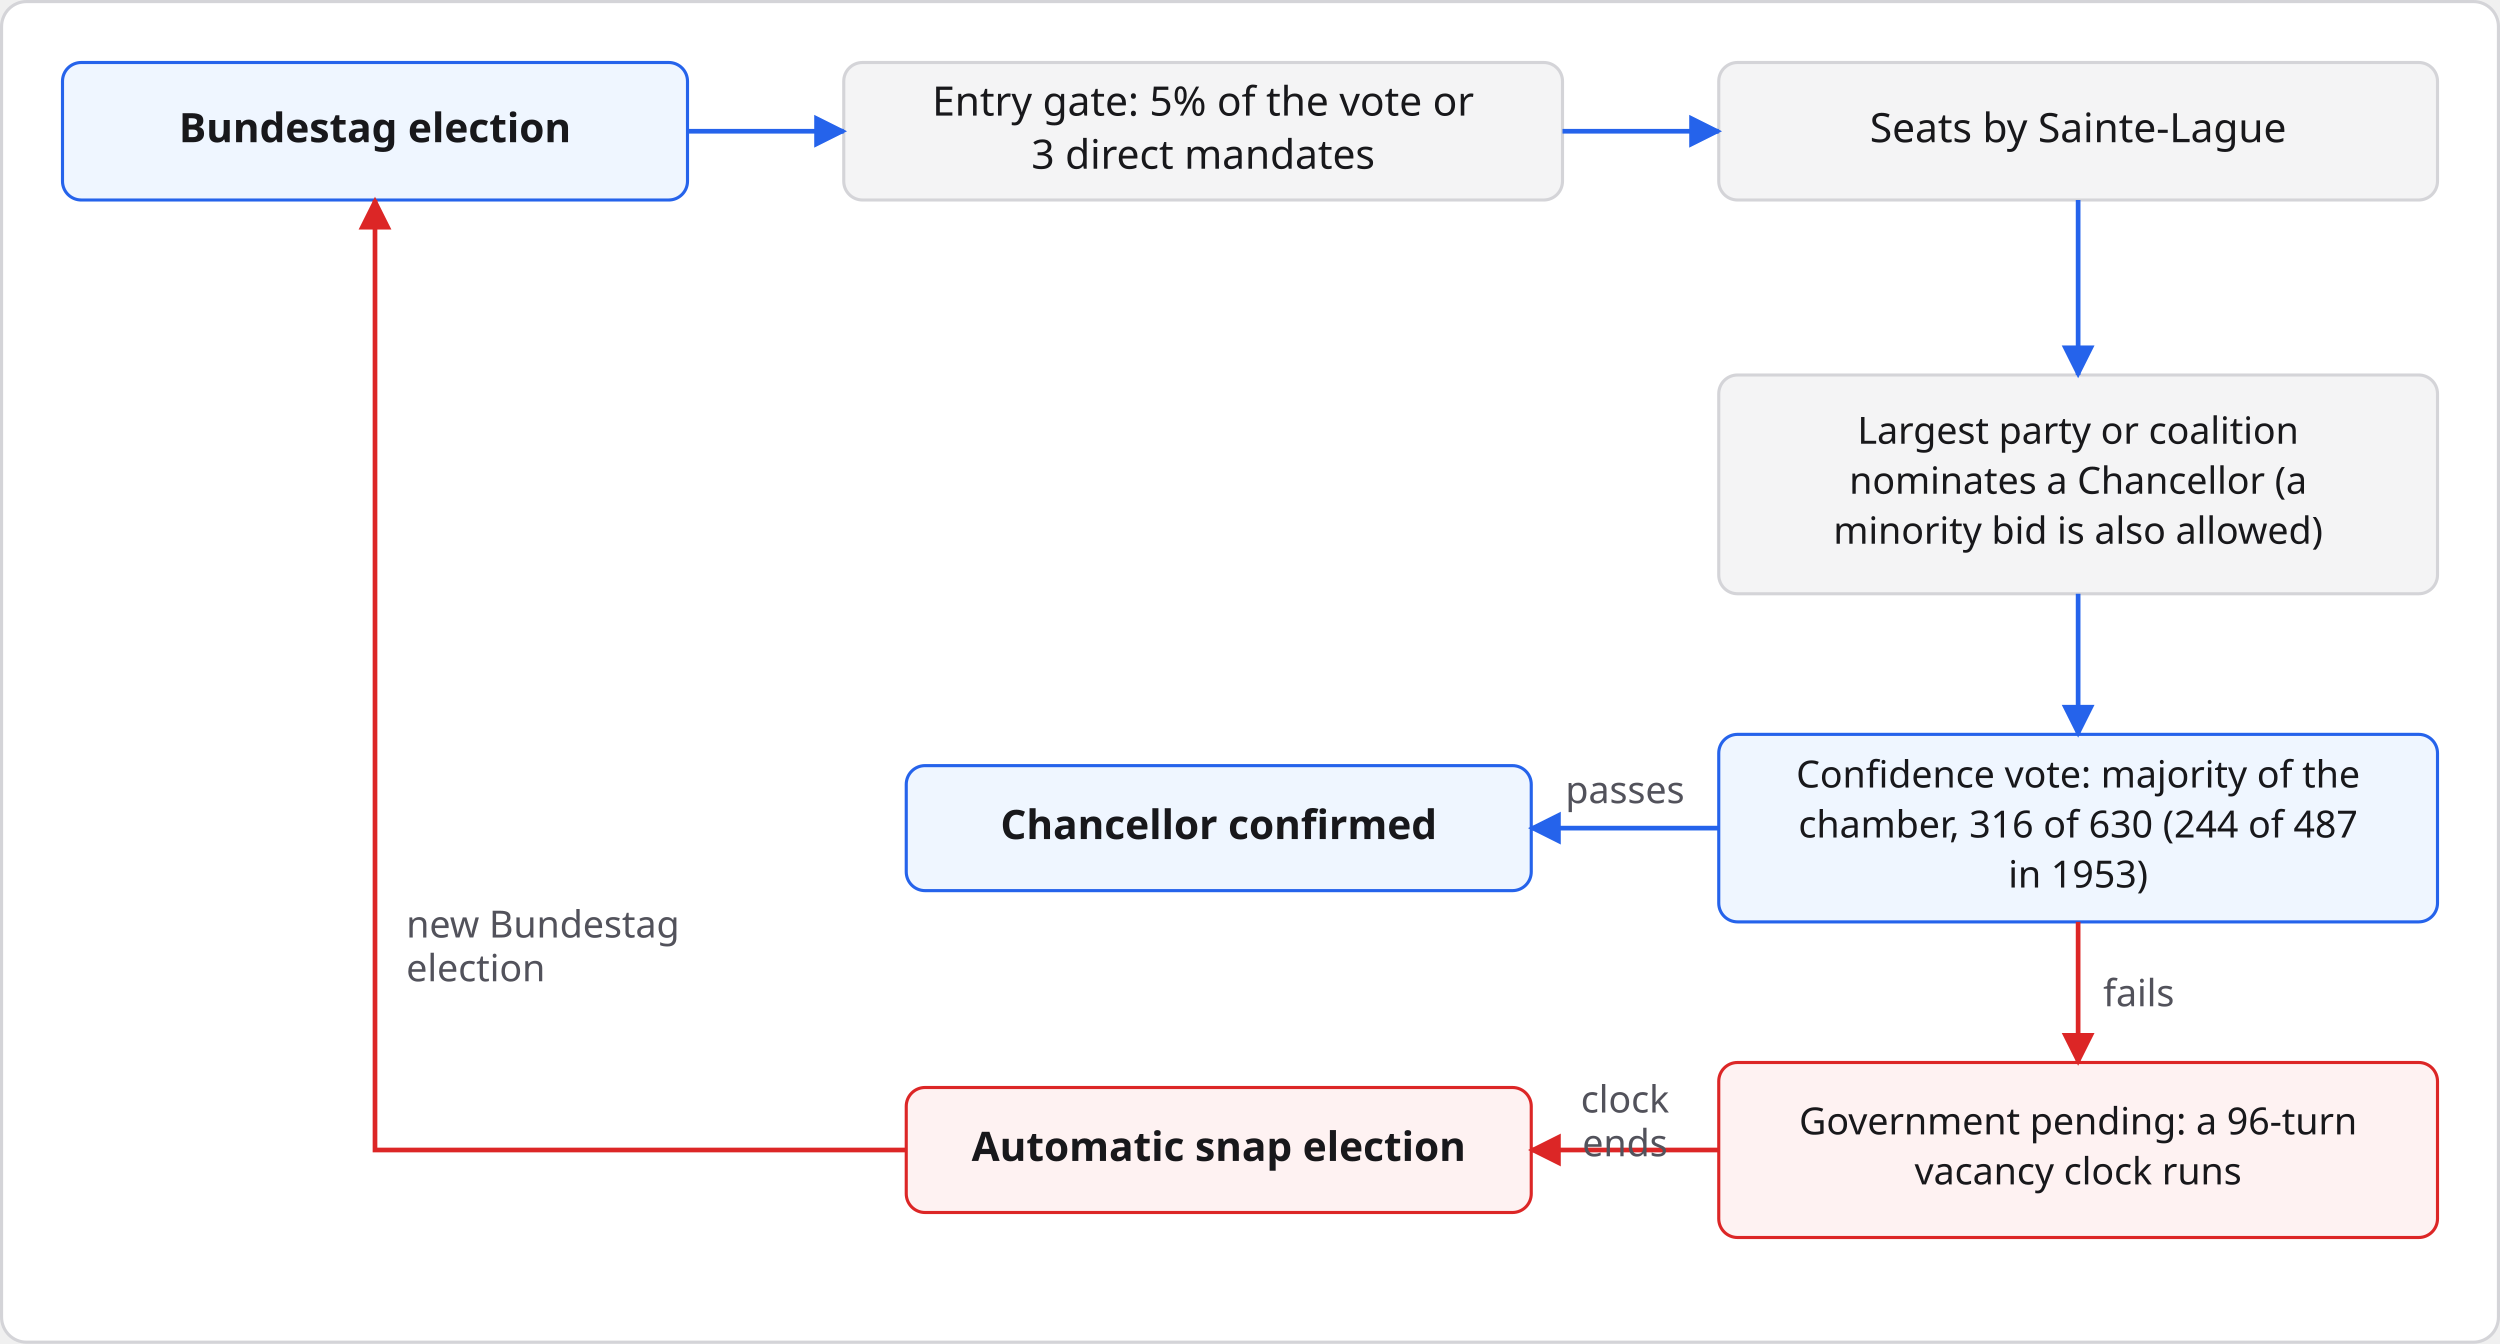
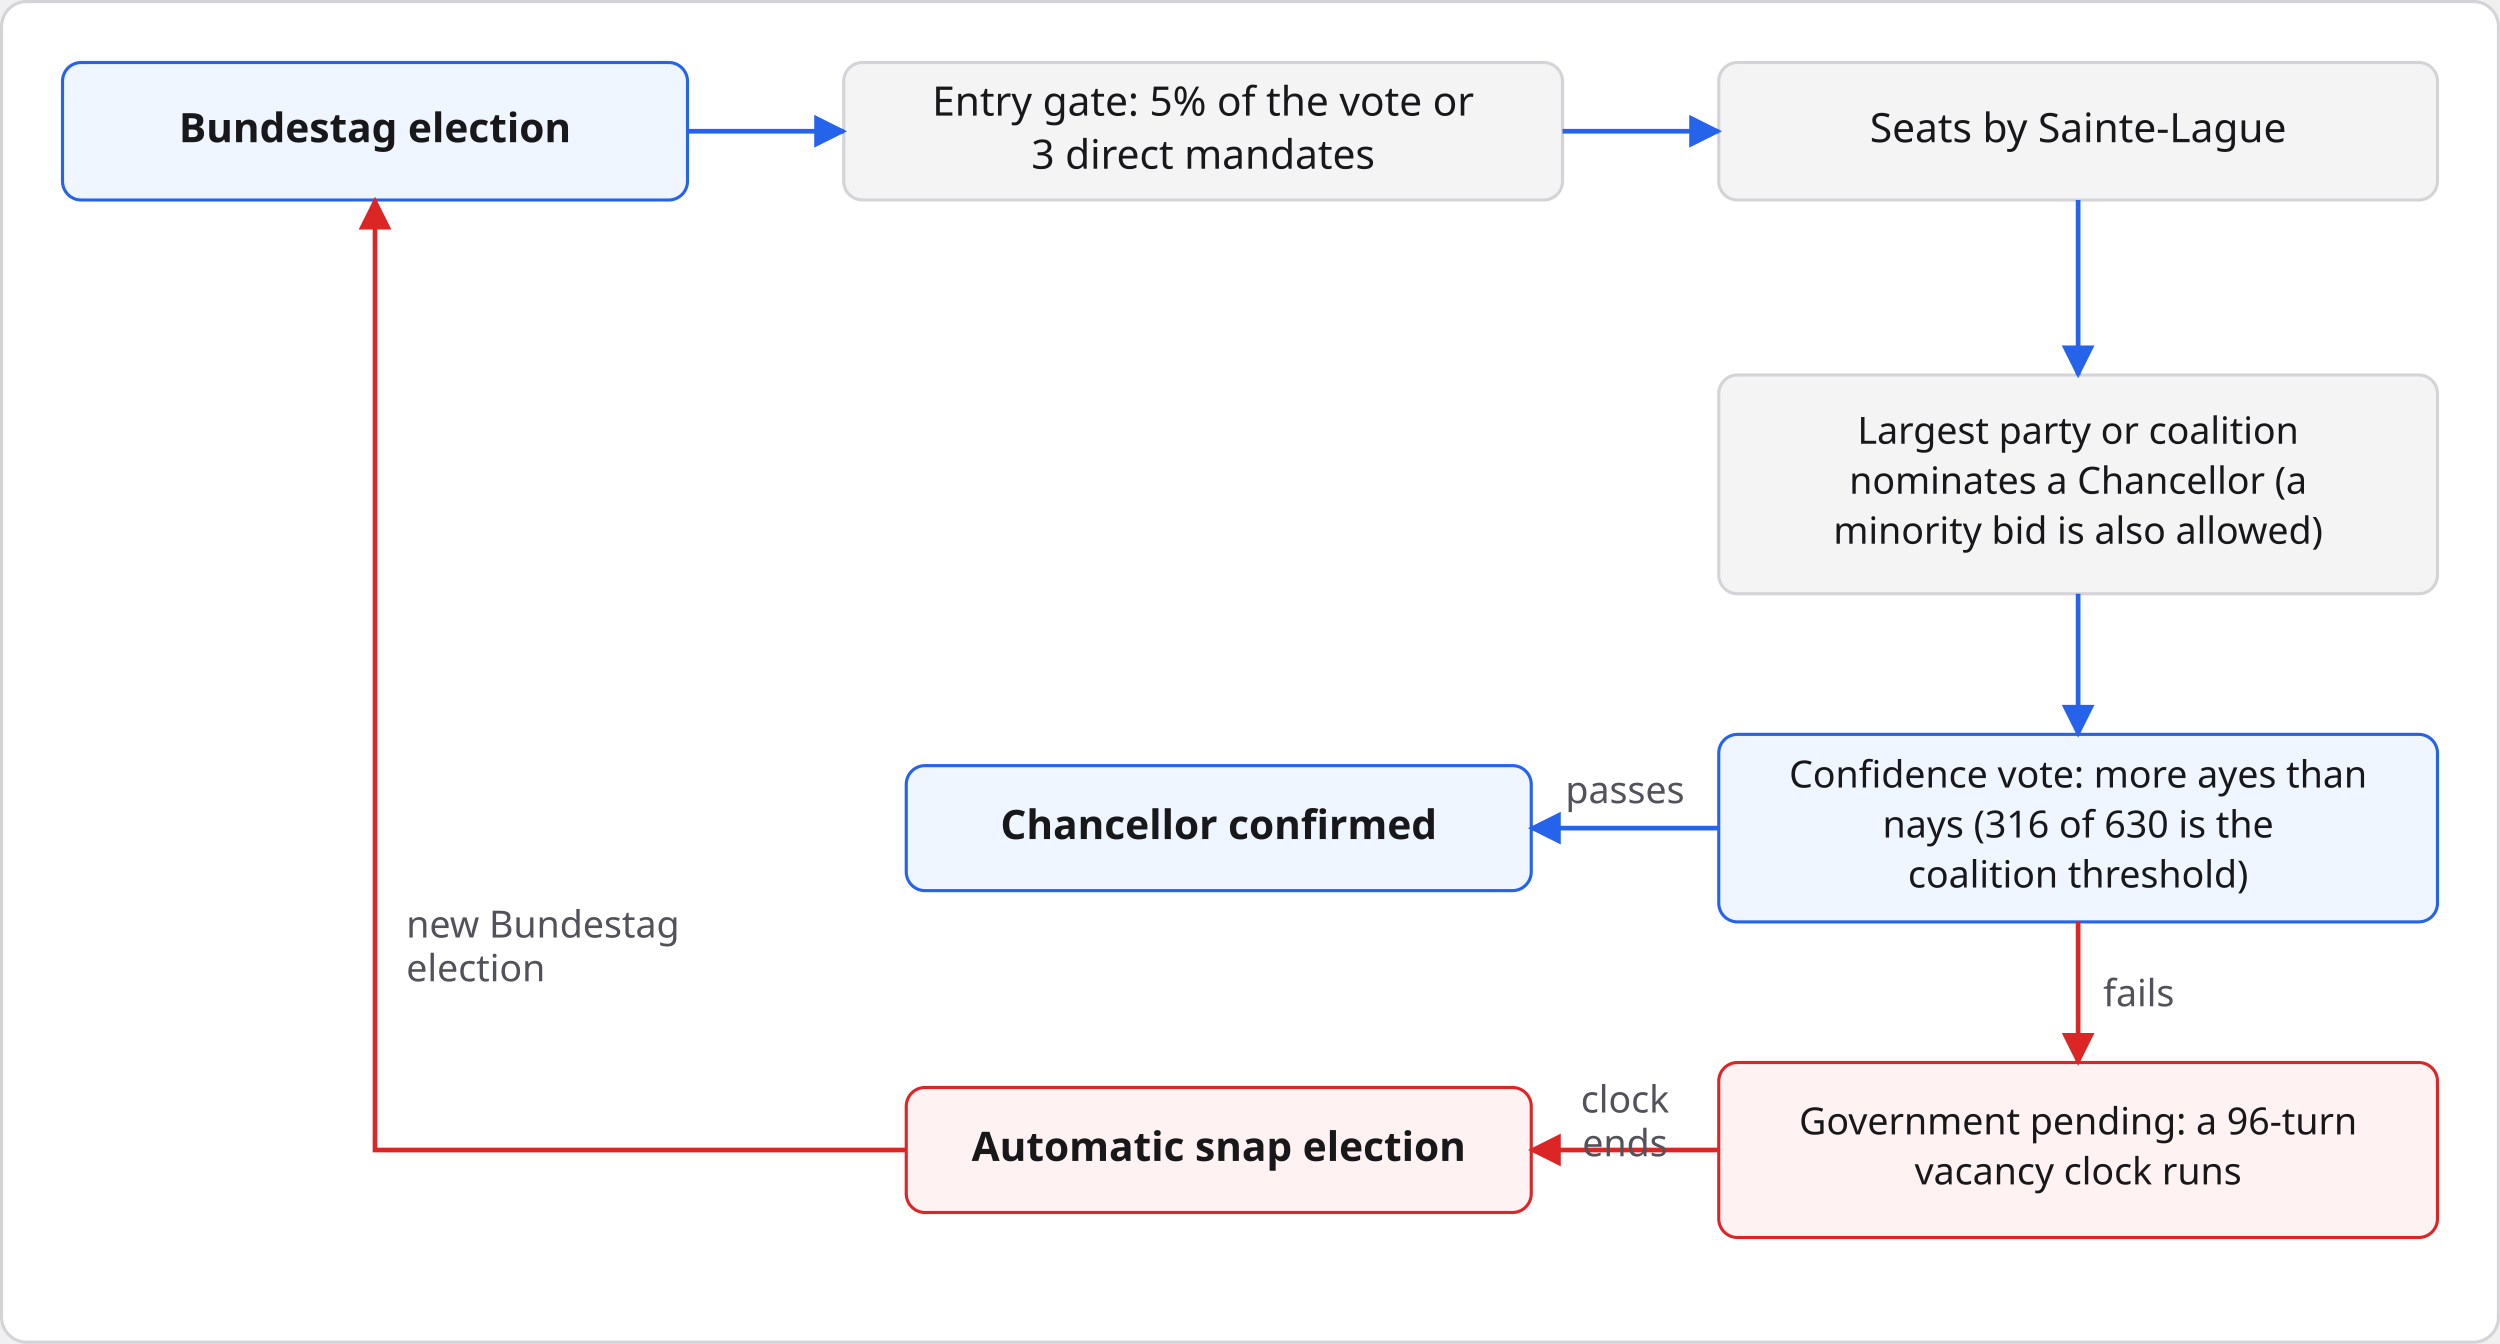
<svg xmlns="http://www.w3.org/2000/svg" width="800" height="430" viewBox="0 0 800 430" role="img" font-family="system-ui, sans-serif">
  <defs>
    <marker id="ma" viewBox="0 0 10 10" refX="9" refY="5" markerWidth="7" markerHeight="7" orient="auto-start-reverse">
      <path d="M0 0 L10 5 L0 10 z" fill="#2563eb" />
    </marker>
    <marker id="mw" viewBox="0 0 10 10" refX="9" refY="5" markerWidth="7" markerHeight="7" orient="auto-start-reverse">
      <path d="M0 0 L10 5 L0 10 z" fill="#dc2626" />
    </marker>
    <marker id="mg" viewBox="0 0 10 10" refX="9" refY="5" markerWidth="7" markerHeight="7" orient="auto-start-reverse">
      <path d="M0 0 L10 5 L0 10 z" fill="#52525b" />
    </marker>
  </defs>
  <rect x="0.5" y="0.5" width="799" height="429" rx="8" fill="#ffffff" stroke="#d4d4d8" />
  <rect x="20" y="20" width="200" height="44" rx="6" fill="#eff6ff" stroke="#2563eb" />
  <text x="120.0" y="45.5" font-size="13" text-anchor="middle" fill="#18181b" font-weight="700">Bundestag election</text>
  <rect x="270" y="20" width="230" height="44" rx="6" fill="#f4f4f5" stroke="#d4d4d8" />
  <text x="385.0" y="37.0" font-size="13" text-anchor="middle" fill="#18181b">Entry gate: 5% of the vote or</text>
  <text x="385.0" y="54.0" font-size="13" text-anchor="middle" fill="#18181b">3 direct mandates</text>
  <rect x="550" y="20" width="230" height="44" rx="6" fill="#f4f4f5" stroke="#d4d4d8" />
  <text x="665.0" y="45.5" font-size="13" text-anchor="middle" fill="#18181b">Seats by Sainte-Lague</text>
  <path d="M220 42 L270 42" fill="none" stroke="#2563eb" stroke-width="1.5" marker-end="url(#ma)" />
  <path d="M500 42 L550 42" fill="none" stroke="#2563eb" stroke-width="1.5" marker-end="url(#ma)" />
  <rect x="550" y="120" width="230" height="70" rx="6" fill="#f4f4f5" stroke="#d4d4d8" />
  <text x="665.0" y="142.0" font-size="12" text-anchor="middle" fill="#18181b">Largest party or coalition</text>
  <text x="665.0" y="158.0" font-size="12" text-anchor="middle" fill="#18181b">nominates a Chancellor (a</text>
  <text x="665.0" y="174.0" font-size="12" text-anchor="middle" fill="#18181b">minority bid is also allowed)</text>
  <path d="M665 64 L665 120" fill="none" stroke="#2563eb" stroke-width="1.5" marker-end="url(#ma)" />
  <rect x="550" y="235" width="230" height="60" rx="6" fill="#eff6ff" stroke="#2563eb" />
-   <text x="665.0" y="252.0" font-size="12" text-anchor="middle" fill="#18181b">Confidence vote: majority of the</text>
-   <text x="665.0" y="268.0" font-size="12" text-anchor="middle" fill="#18181b">chamber, 316 of 630 (244 of 487</text>
-   <text x="665.0" y="284.0" font-size="12" text-anchor="middle" fill="#18181b">in 1953)</text>
+   <text x="665.0" y="252.0" font-size="12" text-anchor="middle" fill="#18181b">Confidence vote: more ayes than</text>
+   <text x="665.0" y="268.0" font-size="12" text-anchor="middle" fill="#18181b">nays (316 of 630 is the</text>
+   <text x="665.0" y="284.0" font-size="12" text-anchor="middle" fill="#18181b">coalition threshold)</text>
  <path d="M665 190 L665 235" fill="none" stroke="#2563eb" stroke-width="1.5" marker-end="url(#ma)" />
  <rect x="290" y="245" width="200" height="40" rx="6" fill="#eff6ff" stroke="#2563eb" />
  <text x="390.0" y="268.5" font-size="13" text-anchor="middle" fill="#18181b" font-weight="700">Chancellor confirmed</text>
  <path d="M550 265 L490 265" fill="none" stroke="#2563eb" stroke-width="1.5" marker-end="url(#ma)" />
  <text x="520" y="257" font-size="12" text-anchor="middle" fill="#52525b">passes</text>
  <rect x="550" y="340" width="230" height="56" rx="6" fill="#fef2f2" stroke="#dc2626" />
  <text x="665.0" y="363.0" font-size="12" text-anchor="middle" fill="#18181b">Government pending: a 96-turn</text>
  <text x="665.0" y="379.0" font-size="12" text-anchor="middle" fill="#18181b">vacancy clock runs</text>
  <path d="M665 295 L665 340" fill="none" stroke="#dc2626" stroke-width="1.5" marker-end="url(#mw)" />
  <text x="673" y="322" font-size="12" text-anchor="start" fill="#52525b">fails</text>
  <rect x="290" y="348" width="200" height="40" rx="6" fill="#fef2f2" stroke="#dc2626" />
  <text x="390.0" y="371.5" font-size="13" text-anchor="middle" fill="#18181b" font-weight="700">Automatic snap election</text>
  <path d="M550 368 L490 368" fill="none" stroke="#dc2626" stroke-width="1.5" marker-end="url(#mw)" />
  <text x="520" y="356" font-size="12" text-anchor="middle" fill="#52525b">clock</text>
  <text x="520" y="370" font-size="12" text-anchor="middle" fill="#52525b">ends</text>
  <path d="M290 368 L120 368 L120 64" fill="none" stroke="#dc2626" stroke-width="1.5" marker-end="url(#mw)" />
  <text x="130" y="300" font-size="12" text-anchor="start" fill="#52525b">new Bundestag</text>
  <text x="130" y="314" font-size="12" text-anchor="start" fill="#52525b">election</text>
</svg>
